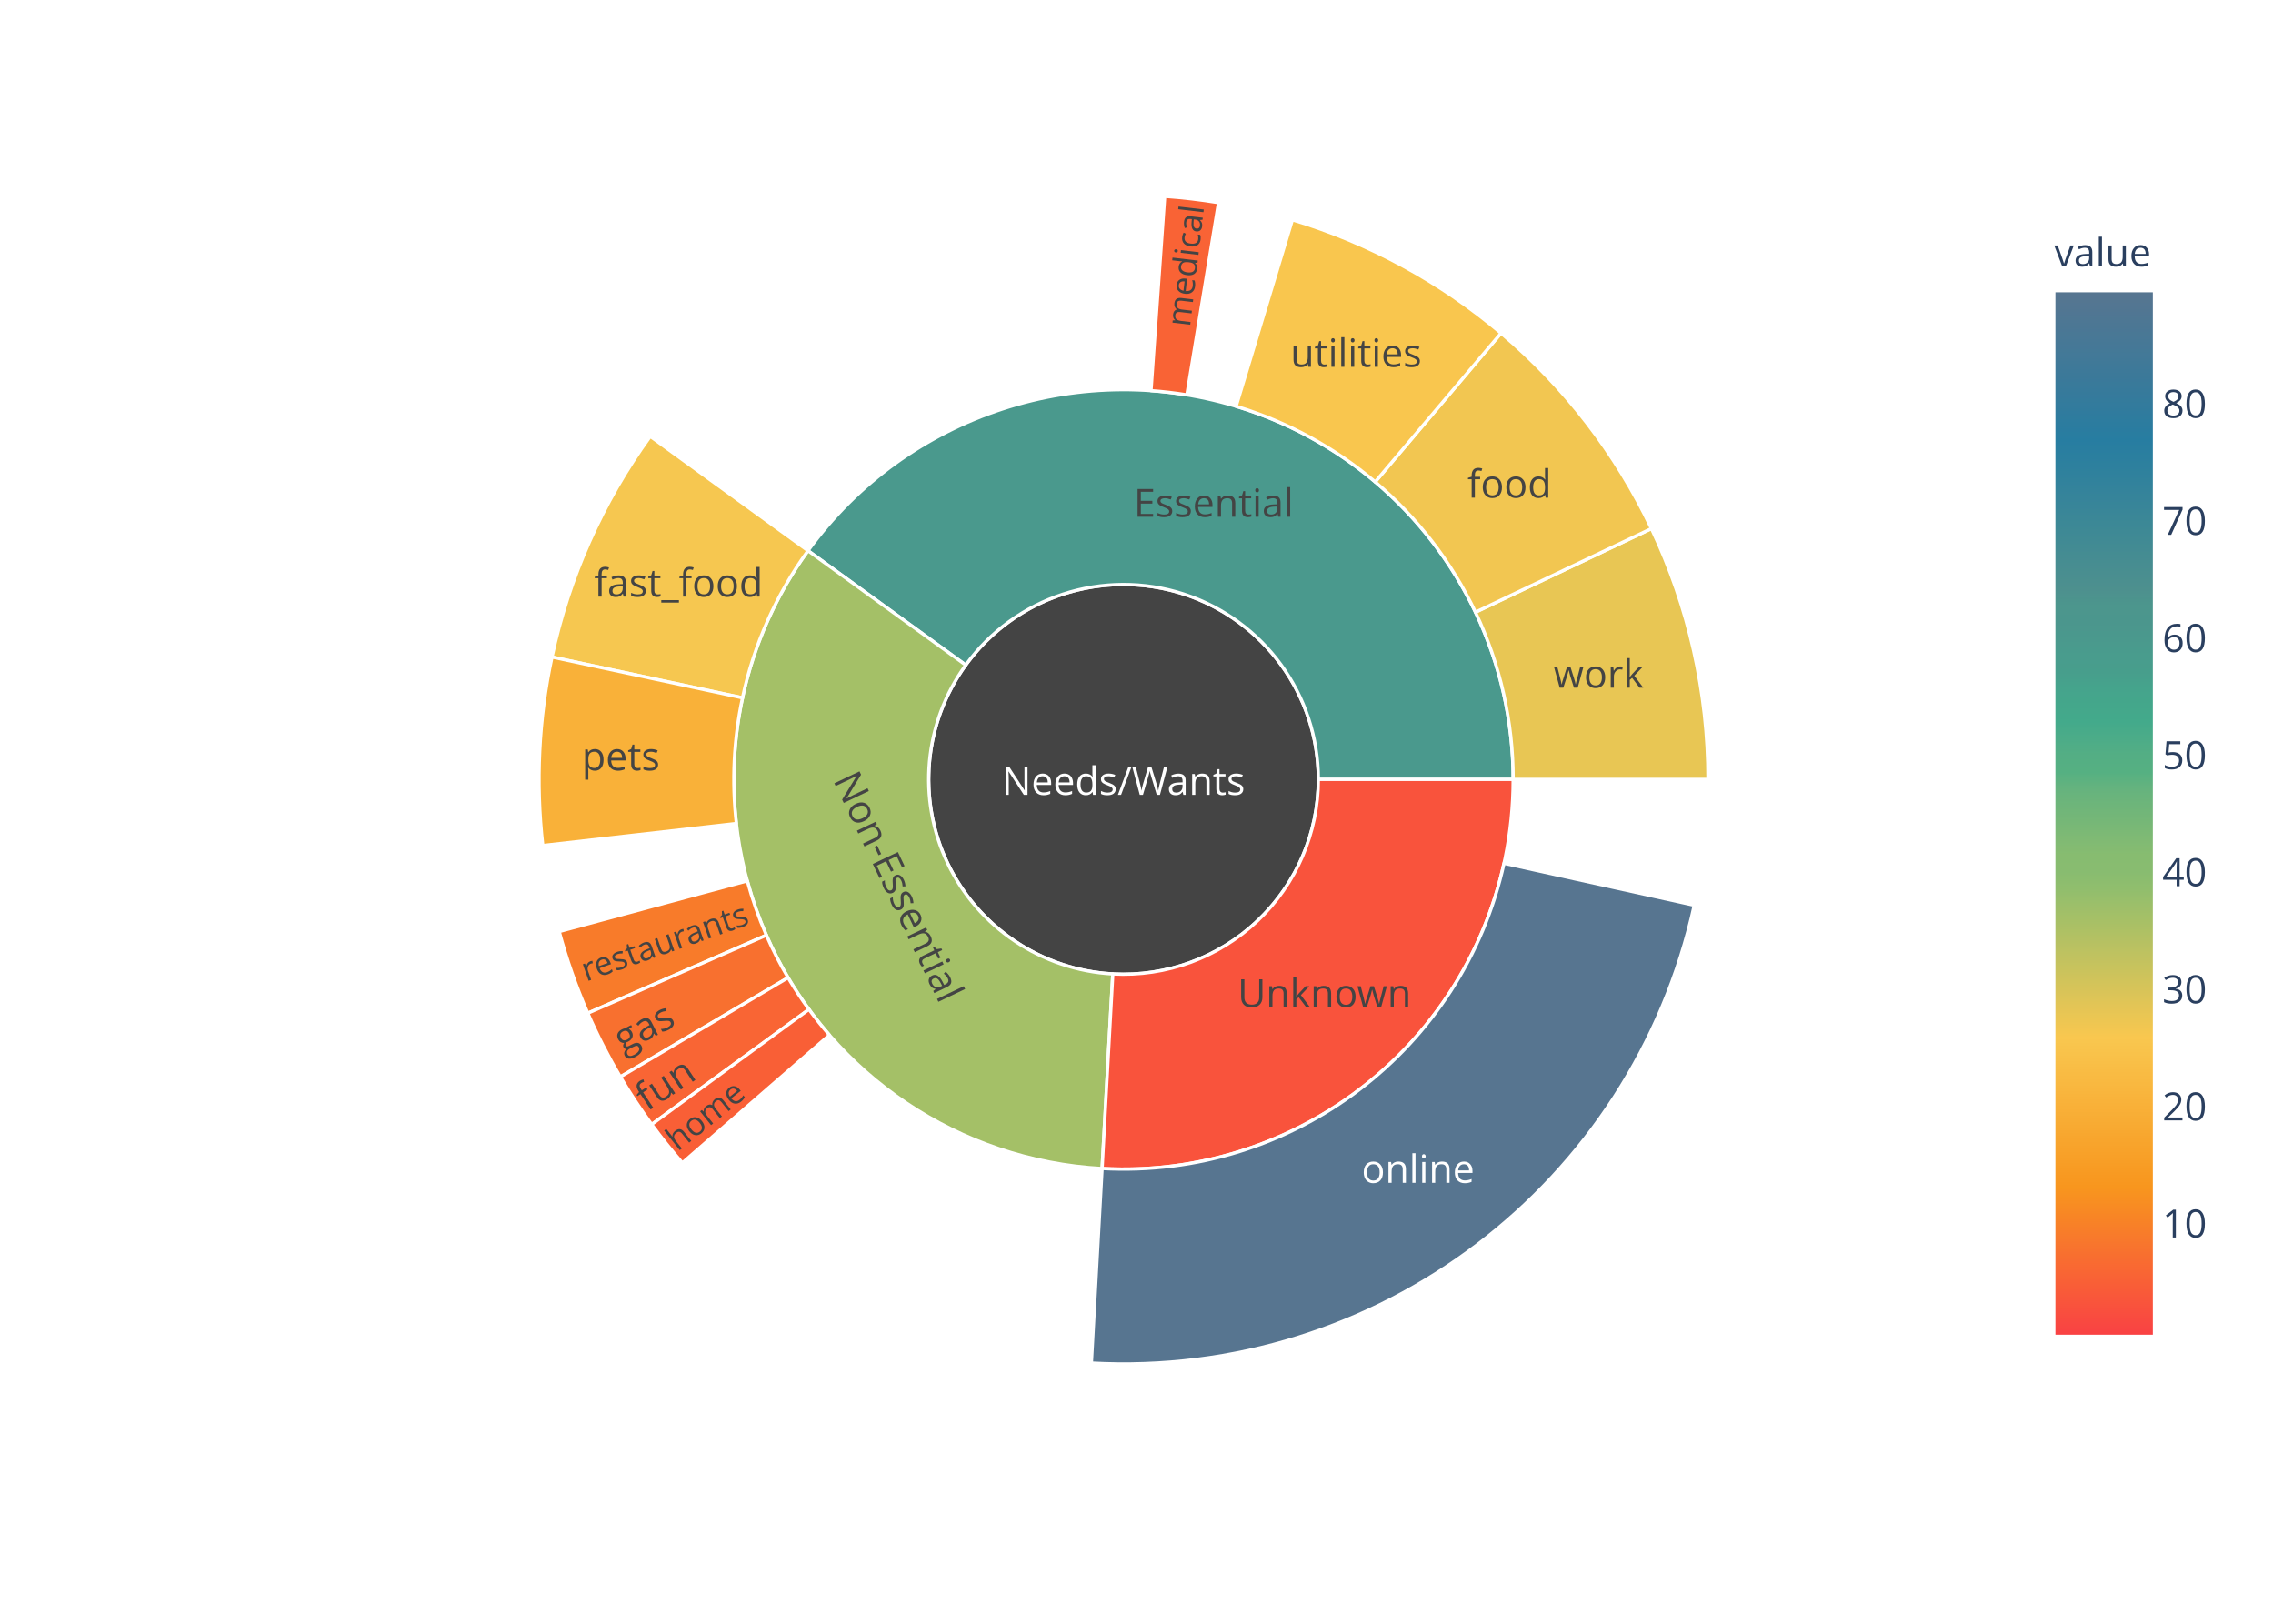
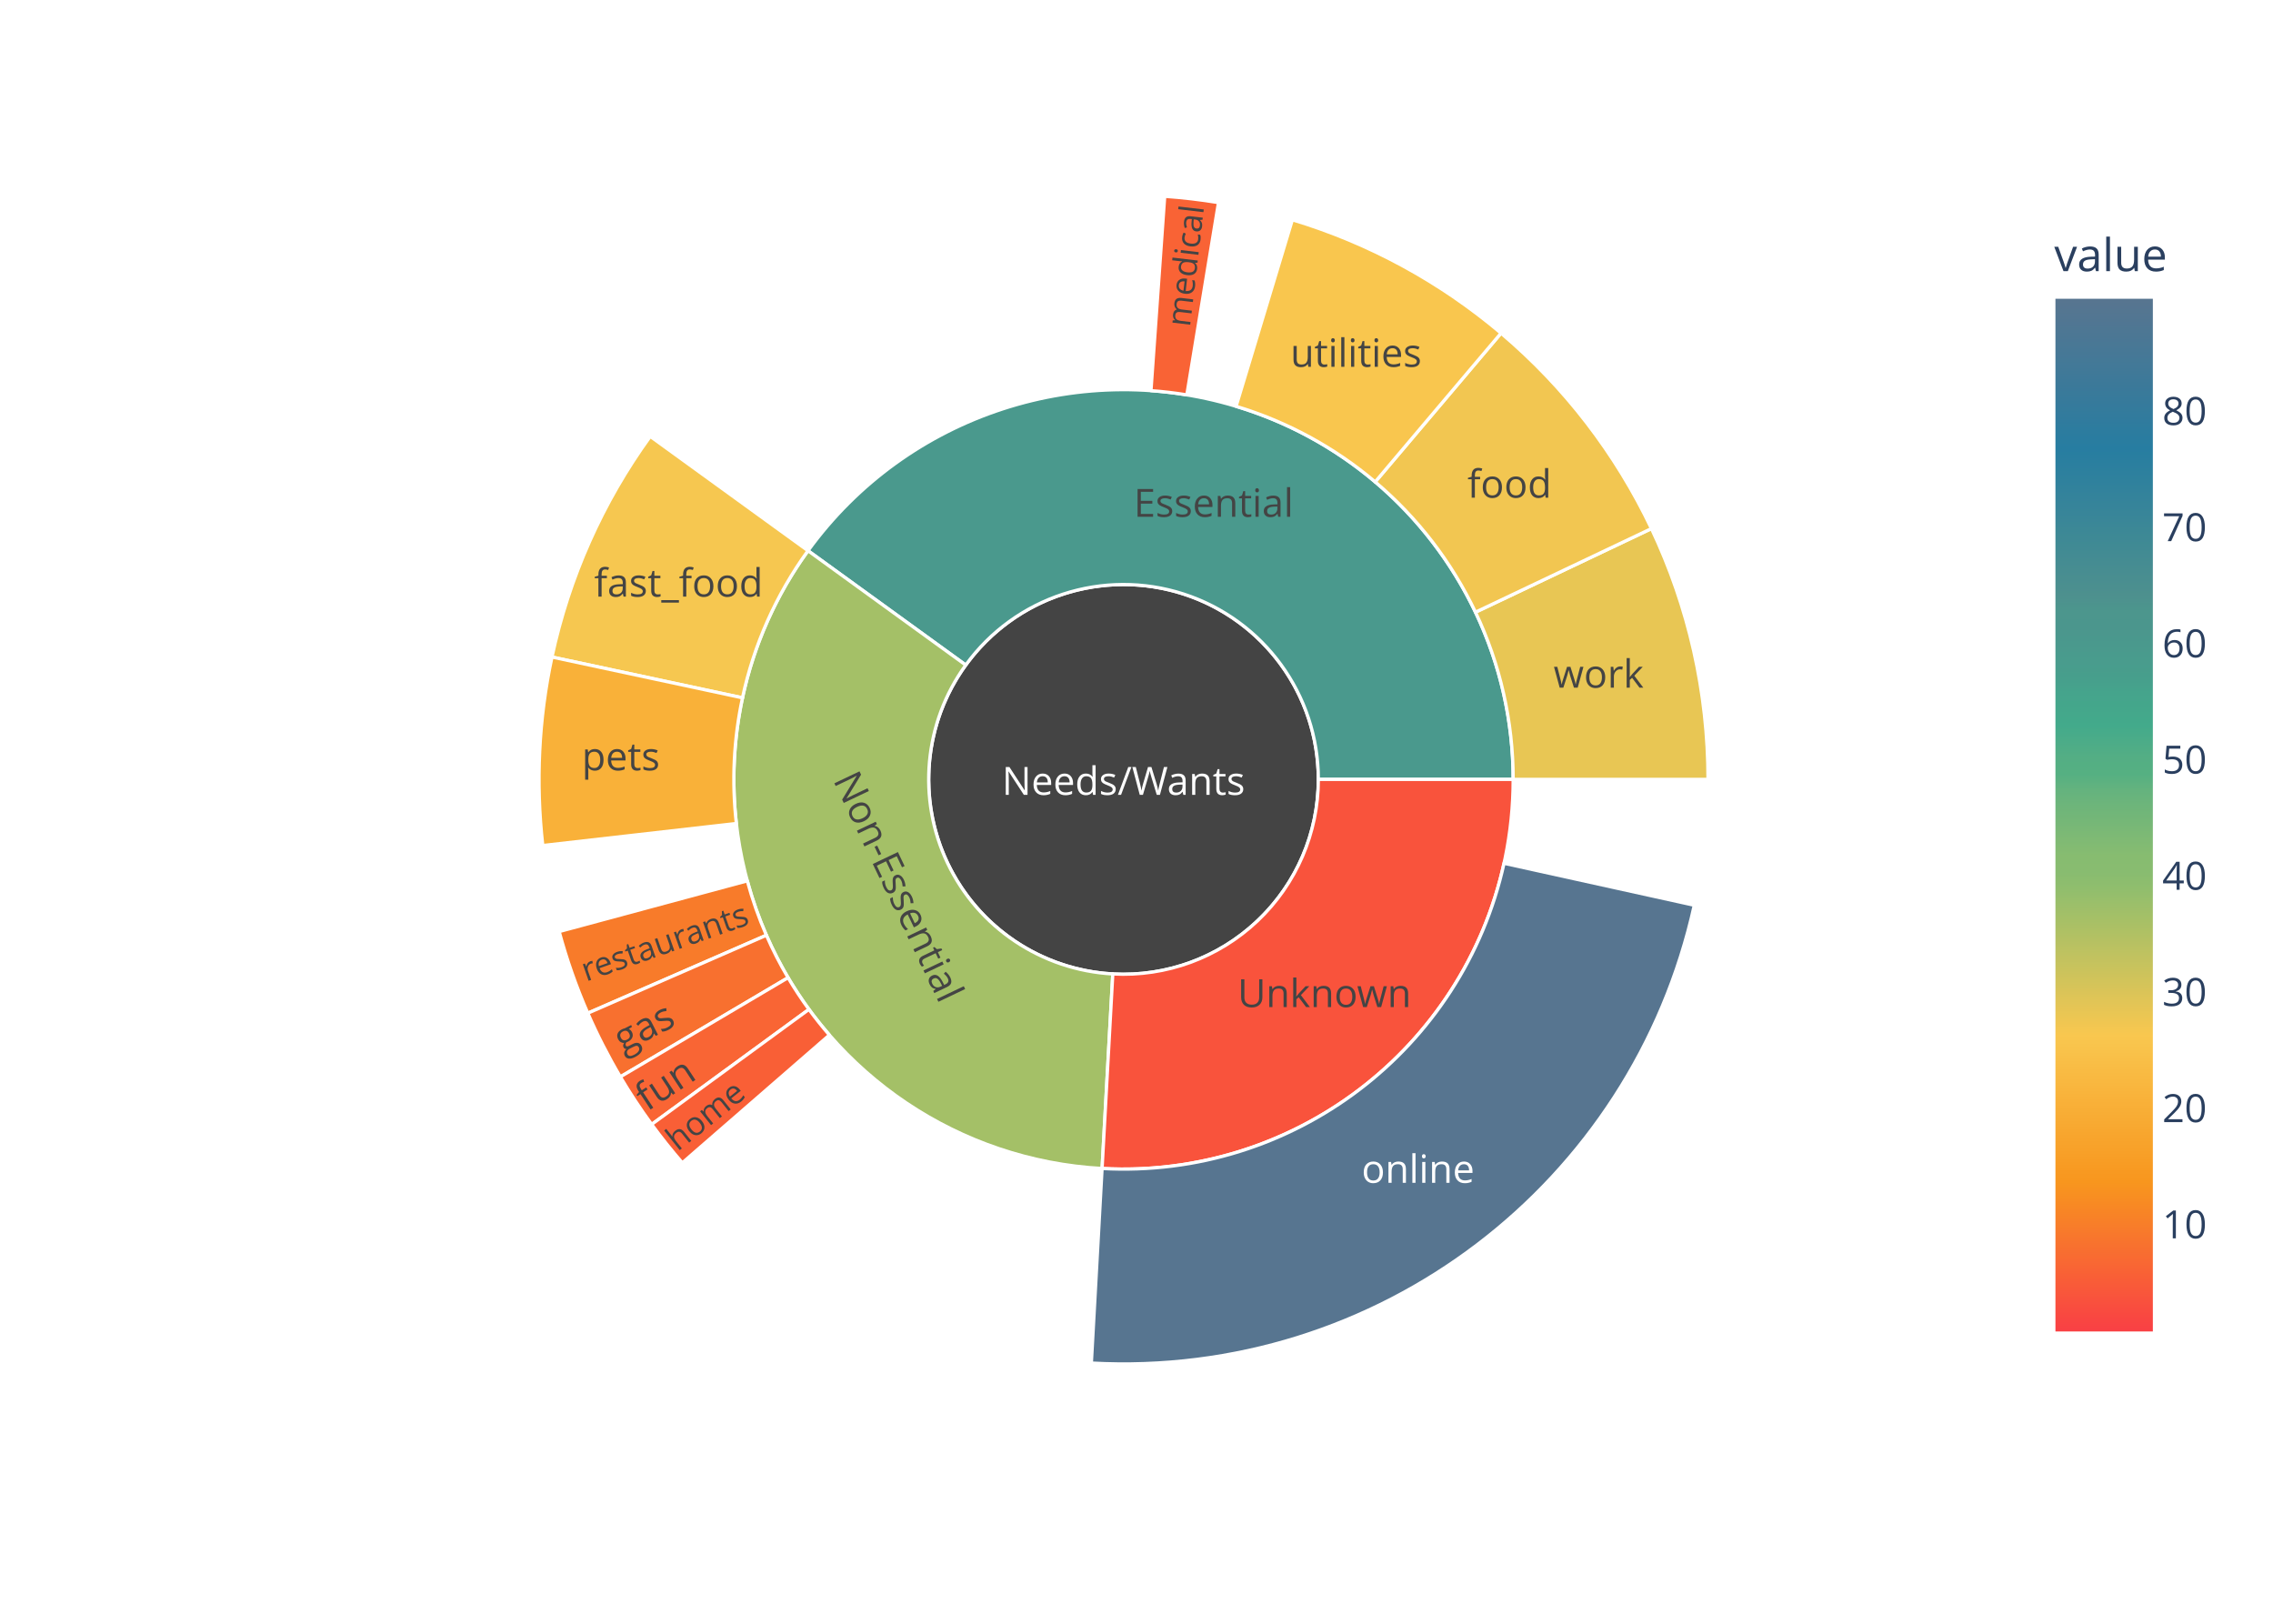
<svg xmlns="http://www.w3.org/2000/svg" class="main-svg" width="700" height="500" style="" viewBox="0 0 700 500">
  <rect x="0" y="0" width="700" height="500" style="fill: rgb(255, 255, 255); fill-opacity: 1;" />
-   <defs id="defs-eb5e99">
+   <defs id="defs-359fc1">
    <g class="clips" />
    <g class="gradients">
-       <linearGradient x1="0" x2="0" y1="1" y2="0" id="geb5e99-cbcoloraxis">
+       <linearGradient x1="0" x2="0" y1="1" y2="0" id="g359fc1-cbcoloraxis">
        <stop offset="0%" stop-color="rgb(249, 65, 68)" stop-opacity="1" />
        <stop offset="1.587%" stop-color="rgb(249, 74, 64)" stop-opacity="1" />
        <stop offset="3.175%" stop-color="rgb(249, 84, 60)" stop-opacity="1" />
        <stop offset="4.762%" stop-color="rgb(249, 93, 55)" stop-opacity="1" />
        <stop offset="6.349%" stop-color="rgb(249, 103, 51)" stop-opacity="1" />
        <stop offset="7.937%" stop-color="rgb(248, 112, 47)" stop-opacity="1" />
        <stop offset="9.524%" stop-color="rgb(248, 122, 43)" stop-opacity="1" />
        <stop offset="11.111%" stop-color="rgb(248, 131, 38)" stop-opacity="1" />
        <stop offset="12.698%" stop-color="rgb(248, 141, 34)" stop-opacity="1" />
        <stop offset="14.286%" stop-color="rgb(248, 150, 30)" stop-opacity="1" />
        <stop offset="15.873%" stop-color="rgb(248, 155, 35)" stop-opacity="1" />
        <stop offset="17.46%" stop-color="rgb(248, 161, 41)" stop-opacity="1" />
        <stop offset="19.048%" stop-color="rgb(248, 166, 46)" stop-opacity="1" />
        <stop offset="20.635%" stop-color="rgb(248, 172, 52)" stop-opacity="1" />
        <stop offset="22.222%" stop-color="rgb(249, 177, 57)" stop-opacity="1" />
        <stop offset="23.81%" stop-color="rgb(249, 183, 63)" stop-opacity="1" />
        <stop offset="25.397%" stop-color="rgb(249, 188, 68)" stop-opacity="1" />
        <stop offset="26.984%" stop-color="rgb(249, 194, 74)" stop-opacity="1" />
        <stop offset="28.571%" stop-color="rgb(249, 199, 79)" stop-opacity="1" />
        <stop offset="30.159%" stop-color="rgb(237, 198, 82)" stop-opacity="1" />
        <stop offset="31.746%" stop-color="rgb(226, 197, 86)" stop-opacity="1" />
        <stop offset="33.333%" stop-color="rgb(214, 196, 89)" stop-opacity="1" />
        <stop offset="34.921%" stop-color="rgb(202, 195, 92)" stop-opacity="1" />
        <stop offset="36.508%" stop-color="rgb(191, 194, 96)" stop-opacity="1" />
        <stop offset="38.095%" stop-color="rgb(179, 193, 99)" stop-opacity="1" />
        <stop offset="39.683%" stop-color="rgb(167, 192, 102)" stop-opacity="1" />
        <stop offset="41.27%" stop-color="rgb(156, 191, 106)" stop-opacity="1" />
        <stop offset="42.857%" stop-color="rgb(144, 190, 109)" stop-opacity="1" />
        <stop offset="44.444%" stop-color="rgb(136, 188, 112)" stop-opacity="1" />
        <stop offset="46.032%" stop-color="rgb(135, 188, 112)" stop-opacity="1" />
        <stop offset="47.619%" stop-color="rgb(127, 186, 116)" stop-opacity="1" />
        <stop offset="49.206%" stop-color="rgb(118, 183, 119)" stop-opacity="1" />
        <stop offset="50.794%" stop-color="rgb(110, 181, 122)" stop-opacity="1" />
        <stop offset="52.381%" stop-color="rgb(101, 179, 126)" stop-opacity="1" />
        <stop offset="53.968%" stop-color="rgb(85, 176, 130)" stop-opacity="1" />
        <stop offset="55.556%" stop-color="rgb(84, 174, 132)" stop-opacity="1" />
        <stop offset="57.143%" stop-color="rgb(76, 172, 136)" stop-opacity="1" />
        <stop offset="58.73%" stop-color="rgb(67, 170, 139)" stop-opacity="1" />
        <stop offset="60.317%" stop-color="rgb(68, 167, 139)" stop-opacity="1" />
        <stop offset="61.905%" stop-color="rgb(69, 164, 140)" stop-opacity="1" />
        <stop offset="63.492%" stop-color="rgb(71, 158, 140)" stop-opacity="1" />
        <stop offset="65.079%" stop-color="rgb(73, 156, 141)" stop-opacity="1" />
        <stop offset="66.667%" stop-color="rgb(74, 153, 141)" stop-opacity="1" />
        <stop offset="68.254%" stop-color="rgb(75, 150, 141)" stop-opacity="1" />
        <stop offset="69.841%" stop-color="rgb(76, 150, 141)" stop-opacity="1" />
        <stop offset="71.429%" stop-color="rgb(77, 144, 142)" stop-opacity="1" />
        <stop offset="73.016%" stop-color="rgb(73, 142, 144)" stop-opacity="1" />
        <stop offset="74.603%" stop-color="rgb(69, 140, 146)" stop-opacity="1" />
        <stop offset="76.19%" stop-color="rgb(64, 138, 148)" stop-opacity="1" />
        <stop offset="77.778%" stop-color="rgb(60, 136, 150)" stop-opacity="1" />
        <stop offset="79.365%" stop-color="rgb(56, 133, 153)" stop-opacity="1" />
        <stop offset="80.952%" stop-color="rgb(52, 131, 155)" stop-opacity="1" />
        <stop offset="82.54%" stop-color="rgb(47, 129, 157)" stop-opacity="1" />
        <stop offset="84.127%" stop-color="rgb(43, 127, 159)" stop-opacity="1" />
        <stop offset="85.714%" stop-color="rgb(39, 125, 161)" stop-opacity="1" />
        <stop offset="87.302%" stop-color="rgb(44, 124, 159)" stop-opacity="1" />
        <stop offset="88.889%" stop-color="rgb(50, 123, 157)" stop-opacity="1" />
        <stop offset="90.476%" stop-color="rgb(55, 122, 155)" stop-opacity="1" />
        <stop offset="92.063%" stop-color="rgb(60, 121, 153)" stop-opacity="1" />
        <stop offset="93.651%" stop-color="rgb(66, 121, 152)" stop-opacity="1" />
        <stop offset="95.238%" stop-color="rgb(71, 120, 150)" stop-opacity="1" />
        <stop offset="96.825%" stop-color="rgb(76, 119, 148)" stop-opacity="1" />
        <stop offset="98.413%" stop-color="rgb(82, 118, 146)" stop-opacity="1" />
        <stop offset="100%" stop-color="rgb(87, 117, 144)" stop-opacity="1" />
      </linearGradient>
    </g>
+     <g class="patterns" />
  </defs>
  <g class="bglayer" />
  <g class="layer-below">
    <g class="imagelayer" />
    <g class="shapelayer" />
  </g>
  <g class="cartesianlayer" />
  <g class="polarlayer" />
+   <g class="smithlayer" />
  <g class="ternarylayer" />
  <g class="geolayer" />
  <g class="funnelarealayer" />
  <g class="pielayer" />
+   <g class="iciclelayer" />
  <g class="treemaplayer" />
  <g class="sunburstlayer">
    <g class="trace sunburst" stroke-linejoin="round" style="opacity: 1;">
      <g class="slice">
        <path class="surface" d="M346,240A0,0 0,1,0 346,240A0,0 0,1,0 346,240ZM406,240A60,60 0,1,1 286,240A60,60 0,1,1 406,240Z" style="pointer-events: all; stroke-width: 1; fill: rgb(68, 68, 68); fill-opacity: 1; stroke: rgb(255, 255, 255); stroke-opacity: 1;" />
        <g class="slicetext">
          <text data-notex="1" class="slicetext" text-anchor="middle" x="0" y="0" style="font-family: 'Open Sans', verdana, arial, sans-serif; font-size: 12px; fill: rgb(255, 255, 255); fill-opacity: 1; white-space: pre;" transform="translate(346,244.75)">Needs/Wants</text>
        </g>
      </g>
      <g class="slice cursor-pointer">
        <path class="surface" d="M406,240L466,240A120,120 0,0,0 248.834,169.582L297.417,204.791A60,60 0,0,1 406,240Z" style="pointer-events: all; stroke-width: 1; fill: rgb(74, 153, 141); fill-opacity: 1; stroke: rgb(255, 255, 255); stroke-opacity: 1;" />
        <g class="slicetext">
          <text data-notex="1" class="slicetext" text-anchor="middle" x="0" y="0" style="font-family: 'Open Sans', verdana, arial, sans-serif; font-size: 12px; fill: rgb(68, 68, 68); fill-opacity: 1; white-space: pre;" transform="translate(373.7604,159.1383)">Essential</text>
        </g>
      </g>
      <g class="slice cursor-pointer">
        <path class="surface" d="M297.417,204.791L248.834,169.582A120,120 0,0,0 339.401,359.818L342.7,299.909A60,60 0,0,1 297.417,204.791Z" style="pointer-events: all; stroke-width: 1; fill: rgb(164, 192, 103); fill-opacity: 1; stroke: rgb(255, 255, 255); stroke-opacity: 1;" />
        <g class="slicetext">
          <text data-notex="1" class="slicetext" text-anchor="middle" x="0" y="0" style="font-family: 'Open Sans', verdana, arial, sans-serif; font-size: 12px; fill: rgb(68, 68, 68); fill-opacity: 1; white-space: pre;" transform="translate(272.9445,274.78)rotate(64.542)">Non-Essential</text>
        </g>
      </g>
      <g class="slice cursor-pointer">
        <path class="surface" d="M342.7,299.909L339.401,359.818A120,120 0,0,0 466,240L406,240A60,60 0,0,1 342.7,299.909Z" style="pointer-events: all; stroke-width: 1; fill: rgb(249, 83, 60); fill-opacity: 1; stroke: rgb(255, 255, 255); stroke-opacity: 1;" />
        <g class="slicetext">
          <text data-notex="1" class="slicetext" text-anchor="middle" x="0" y="0" style="font-family: 'Open Sans', verdana, arial, sans-serif; font-size: 12px; fill: rgb(68, 68, 68); fill-opacity: 1; white-space: pre;" transform="translate(407.865,310.1161)">Unknown</text>
        </g>
      </g>
      <g class="slice">
        <path class="surface" d="M466,240L526,240A180,180 0,0,0 508.589,162.769L454.393,188.512A120,120 0,0,1 466,240Z" style="pointer-events: all; stroke-width: 1; fill: rgb(232, 198, 84); fill-opacity: 1; stroke: rgb(255, 255, 255); stroke-opacity: 1; opacity: 1;" />
        <g class="slicetext">
          <text data-notex="1" class="slicetext" text-anchor="middle" x="0" y="0" style="font-family: 'Open Sans', verdana, arial, sans-serif; font-size: 12px; fill: rgb(68, 68, 68); fill-opacity: 1; white-space: pre;" transform="translate(492.3278,211.7627)">work</text>
        </g>
      </g>
      <g class="slice">
        <path class="surface" d="M454.393,188.512L508.589,162.769A180,180 0,0,0 462.264,102.586L423.509,148.391A120,120 0,0,1 454.393,188.512Z" style="pointer-events: all; stroke-width: 1; fill: rgb(242, 198, 81); fill-opacity: 1; stroke: rgb(255, 255, 255); stroke-opacity: 1; opacity: 1;" />
        <g class="slicetext">
          <text data-notex="1" class="slicetext" text-anchor="middle" x="0" y="0" style="font-family: 'Open Sans', verdana, arial, sans-serif; font-size: 12px; fill: rgb(68, 68, 68); fill-opacity: 1; white-space: pre;" transform="translate(464.8642,153.2552)">food</text>
        </g>
      </g>
      <g class="slice">
        <path class="surface" d="M423.509,148.391L462.264,102.586A180,180 0,0,0 398.004,67.676L380.669,125.117A120,120 0,0,1 423.509,148.391Z" style="pointer-events: all; stroke-width: 1; fill: rgb(249, 198, 78); fill-opacity: 1; stroke: rgb(255, 255, 255); stroke-opacity: 1; opacity: 1;" />
        <g class="slicetext">
          <text data-notex="1" class="slicetext" text-anchor="middle" x="0" y="0" style="font-family: 'Open Sans', verdana, arial, sans-serif; font-size: 12px; fill: rgb(68, 68, 68); fill-opacity: 1; white-space: pre;" transform="translate(417.6047,112.9442)">utilities</text>
        </g>
      </g>
      <g class="slice">
        <path class="surface" d="M365.5,121.595L375.25,62.392A180,180 0,0,0 358.688,60.448L354.458,120.298A120,120 0,0,1 365.5,121.595Z" style="pointer-events: all; stroke-width: 1; fill: rgb(249, 99, 53); fill-opacity: 1; stroke: rgb(255, 255, 255); stroke-opacity: 1; opacity: 1;" />
        <g class="slicetext">
          <text data-notex="1" class="slicetext" text-anchor="middle" x="0" y="0" style="font-family: 'Open Sans', verdana, arial, sans-serif; font-size: 12px; fill: rgb(68, 68, 68); fill-opacity: 1; white-space: pre;" transform="translate(368.627,82.24274)scale(0.8579325)rotate(-83.30299)">medical</text>
        </g>
      </g>
      <g class="slice">
        <path class="surface" d="M248.834,169.582L200.251,134.373A180,180 0,0,0 169.988,202.321L228.659,214.881A120,120 0,0,1 248.834,169.582Z" style="pointer-events: all; stroke-width: 1; fill: rgb(246, 199, 80); fill-opacity: 1; stroke: rgb(255, 255, 255); stroke-opacity: 1; opacity: 1;" />
        <g class="slicetext">
          <text data-notex="1" class="slicetext" text-anchor="middle" x="0" y="0" style="font-family: 'Open Sans', verdana, arial, sans-serif; font-size: 12px; fill: rgb(68, 68, 68); fill-opacity: 1; white-space: pre;" transform="translate(208.9759,183.7221)">fast_food</text>
        </g>
      </g>
      <g class="slice">
        <path class="surface" d="M228.659,214.881L169.988,202.321A180,180 0,0,0 167.156,260.364L226.77,253.576A120,120 0,0,1 228.659,214.881Z" style="pointer-events: all; stroke-width: 1; fill: rgb(249, 177, 57); fill-opacity: 1; stroke: rgb(255, 255, 255); stroke-opacity: 1; opacity: 1;" />
        <g class="slicetext">
          <text data-notex="1" class="slicetext" text-anchor="middle" x="0" y="0" style="font-family: 'Open Sans', verdana, arial, sans-serif; font-size: 12px; fill: rgb(68, 68, 68); fill-opacity: 1; white-space: pre;" transform="translate(191.2019,237.1966)">pets</text>
        </g>
      </g>
      <g class="slice">
        <path class="surface" d="M230.137,271.237L172.205,286.856A180,180 0,0,0 181.022,311.988L236.015,287.992A120,120 0,0,1 230.137,271.237Z" style="pointer-events: all; stroke-width: 1; fill: rgb(248, 123, 42); fill-opacity: 1; stroke: rgb(255, 255, 255); stroke-opacity: 1; opacity: 1;" />
        <g class="slicetext">
          <text data-notex="1" class="slicetext" text-anchor="middle" x="0" y="0" style="font-family: 'Open Sans', verdana, arial, sans-serif; font-size: 12px; fill: rgb(68, 68, 68); fill-opacity: 1; white-space: pre;" transform="translate(205.8287,293.3985)scale(0.8394175)rotate(-19.33121)">restaurants</text>
        </g>
      </g>
      <g class="slice">
        <path class="surface" d="M236.015,287.992L181.022,311.988A180,180 0,0,0 191.045,331.591L242.697,301.061A120,120 0,0,1 236.015,287.992Z" style="pointer-events: all; stroke-width: 1; fill: rgb(248, 112, 47); fill-opacity: 1; stroke: rgb(255, 255, 255); stroke-opacity: 1; opacity: 1;" />
        <g class="slicetext">
          <text data-notex="1" class="slicetext" text-anchor="middle" x="0" y="0" style="font-family: 'Open Sans', verdana, arial, sans-serif; font-size: 12px; fill: rgb(68, 68, 68); fill-opacity: 1; white-space: pre;" transform="translate(200.1438,319.9097)rotate(-27.08021)">gas</text>
        </g>
      </g>
      <g class="slice">
        <path class="surface" d="M242.697,301.061L191.045,331.591A180,180 0,0,0 200.691,346.232L249.127,310.822A120,120 0,0,1 242.697,301.061Z" style="pointer-events: all; stroke-width: 1; fill: rgb(249, 101, 52); fill-opacity: 1; stroke: rgb(255, 255, 255); stroke-opacity: 1; opacity: 1;" />
        <g class="slicetext">
          <text data-notex="1" class="slicetext" text-anchor="middle" x="0" y="0" style="font-family: 'Open Sans', verdana, arial, sans-serif; font-size: 12px; fill: rgb(68, 68, 68); fill-opacity: 1; white-space: pre;" transform="translate(207.1113,337.1924)rotate(-33.37814)">fun</text>
        </g>
      </g>
      <g class="slice">
        <path class="surface" d="M249.127,310.822L200.691,346.232A180,180 0,0,0 210.136,358.072L255.424,318.715A120,120 0,0,1 249.127,310.822Z" style="pointer-events: all; stroke-width: 1; fill: rgb(249, 95, 54); fill-opacity: 1; stroke: rgb(255, 255, 255); stroke-opacity: 1; opacity: 1;" />
        <g class="slicetext">
          <text data-notex="1" class="slicetext" text-anchor="middle" x="0" y="0" style="font-family: 'Open Sans', verdana, arial, sans-serif; font-size: 12px; fill: rgb(68, 68, 68); fill-opacity: 1; white-space: pre;" transform="translate(219.3925,346.1324)scale(0.8445576)rotate(-38.58097)">home</text>
        </g>
      </g>
      <g class="slice">
        <path class="surface" d="M339.401,359.818L336.101,419.728A180,180 0,0,0 521.779,278.754L463.186,265.836A120,120 0,0,1 339.401,359.818Z" style="pointer-events: all; stroke-width: 1; fill: rgb(87, 117, 144); fill-opacity: 1; stroke: rgb(255, 255, 255); stroke-opacity: 1; opacity: 1;" />
        <g class="slicetext">
          <text data-notex="1" class="slicetext" text-anchor="middle" x="0" y="0" style="font-family: 'Open Sans', verdana, arial, sans-serif; font-size: 12px; fill: rgb(255, 255, 255); fill-opacity: 1; white-space: pre;" transform="translate(436.7047,364.2182)">online</text>
        </g>
      </g>
    </g>
  </g>
  <g class="glimages" />
-   <defs id="topdefs-eb5e99">
+   <defs id="topdefs-359fc1">
    <g class="clips" />
  </defs>
  <g class="layer-above">
    <g class="imagelayer" />
    <g class="shapelayer" />
  </g>
  <g class="infolayer">
    <g class="cbcoloraxis colorbar" transform="translate(80,60)">
      <rect class="cbbg" x="543" y="0" width="65.281" height="360" style="fill: rgb(0, 0, 0); fill-opacity: 0; stroke: rgb(68, 68, 68); stroke-opacity: 1; stroke-width: 0;" />
-       <g class="cbfills" transform="translate(0,30)">
-         <rect class="cbfill" x="553" width="30" y="0" height="321" style="fill: url('#geb5e99-cbcoloraxis');" />
-       </g>
-       <g class="cblines" transform="translate(0,30)" />
+       <g class="cbfills" transform="translate(0,32)">
+         <rect class="cbfill gradient_filled" x="553" y="0" width="30" height="318" style="fill: url('#g359fc1-cbcoloraxis');" />
+       </g>
+       <g class="cblines" transform="translate(0,32)" />
      <g class="cbaxis crisp" transform="translate(0,-60)">
        <g class="ycbcoloraxistick">
-           <text text-anchor="start" x="585.9" y="4.2" transform="translate(0,376.86)" style="font-family: 'Open Sans', verdana, arial, sans-serif; font-size: 12px; fill: rgb(42, 63, 95); fill-opacity: 1; white-space: pre;">10</text>
-         </g>
-         <g class="ycbcoloraxistick">
-           <text text-anchor="start" x="585.9" y="4.2" transform="translate(0,340.8)" style="font-family: 'Open Sans', verdana, arial, sans-serif; font-size: 12px; fill: rgb(42, 63, 95); fill-opacity: 1; white-space: pre;">20</text>
-         </g>
-         <g class="ycbcoloraxistick">
-           <text text-anchor="start" x="585.9" y="4.2" transform="translate(0,304.74)" style="font-family: 'Open Sans', verdana, arial, sans-serif; font-size: 12px; fill: rgb(42, 63, 95); fill-opacity: 1; white-space: pre;">30</text>
-         </g>
-         <g class="ycbcoloraxistick">
-           <text text-anchor="start" x="585.9" y="4.2" transform="translate(0,268.68)" style="font-family: 'Open Sans', verdana, arial, sans-serif; font-size: 12px; fill: rgb(42, 63, 95); fill-opacity: 1; white-space: pre;">40</text>
-         </g>
-         <g class="ycbcoloraxistick">
-           <text text-anchor="start" x="585.9" y="4.2" transform="translate(0,232.62)" style="font-family: 'Open Sans', verdana, arial, sans-serif; font-size: 12px; fill: rgb(42, 63, 95); fill-opacity: 1; white-space: pre;">50</text>
-         </g>
-         <g class="ycbcoloraxistick">
-           <text text-anchor="start" x="585.9" y="4.2" transform="translate(0,196.56)" style="font-family: 'Open Sans', verdana, arial, sans-serif; font-size: 12px; fill: rgb(42, 63, 95); fill-opacity: 1; white-space: pre;">60</text>
-         </g>
-         <g class="ycbcoloraxistick">
-           <text text-anchor="start" x="585.9" y="4.2" transform="translate(0,160.5)" style="font-family: 'Open Sans', verdana, arial, sans-serif; font-size: 12px; fill: rgb(42, 63, 95); fill-opacity: 1; white-space: pre;">70</text>
-         </g>
-         <g class="ycbcoloraxistick">
-           <text text-anchor="start" x="585.9" y="4.2" transform="translate(0,124.44)" style="font-family: 'Open Sans', verdana, arial, sans-serif; font-size: 12px; fill: rgb(42, 63, 95); fill-opacity: 1; white-space: pre;">80</text>
+           <text text-anchor="start" x="585.9" y="4.2" transform="translate(0,377.12)" style="font-family: 'Open Sans', verdana, arial, sans-serif; font-size: 12px; fill: rgb(42, 63, 95); fill-opacity: 1; white-space: pre; opacity: 1;">10</text>
+         </g>
+         <g class="ycbcoloraxistick">
+           <text text-anchor="start" x="585.9" y="4.2" style="font-family: 'Open Sans', verdana, arial, sans-serif; font-size: 12px; fill: rgb(42, 63, 95); fill-opacity: 1; white-space: pre; opacity: 1;" transform="translate(0,341.34)">20</text>
+         </g>
+         <g class="ycbcoloraxistick">
+           <text text-anchor="start" x="585.9" y="4.2" style="font-family: 'Open Sans', verdana, arial, sans-serif; font-size: 12px; fill: rgb(42, 63, 95); fill-opacity: 1; white-space: pre; opacity: 1;" transform="translate(0,305.56)">30</text>
+         </g>
+         <g class="ycbcoloraxistick">
+           <text text-anchor="start" x="585.9" y="4.2" style="font-family: 'Open Sans', verdana, arial, sans-serif; font-size: 12px; fill: rgb(42, 63, 95); fill-opacity: 1; white-space: pre; opacity: 1;" transform="translate(0,269.78)">40</text>
+         </g>
+         <g class="ycbcoloraxistick">
+           <text text-anchor="start" x="585.9" y="4.2" style="font-family: 'Open Sans', verdana, arial, sans-serif; font-size: 12px; fill: rgb(42, 63, 95); fill-opacity: 1; white-space: pre; opacity: 1;" transform="translate(0,234)">50</text>
+         </g>
+         <g class="ycbcoloraxistick">
+           <text text-anchor="start" x="585.9" y="4.2" style="font-family: 'Open Sans', verdana, arial, sans-serif; font-size: 12px; fill: rgb(42, 63, 95); fill-opacity: 1; white-space: pre; opacity: 1;" transform="translate(0,198.22)">60</text>
+         </g>
+         <g class="ycbcoloraxistick">
+           <text text-anchor="start" x="585.9" y="4.2" style="font-family: 'Open Sans', verdana, arial, sans-serif; font-size: 12px; fill: rgb(42, 63, 95); fill-opacity: 1; white-space: pre; opacity: 1;" transform="translate(0,162.44)">70</text>
+         </g>
+         <g class="ycbcoloraxistick">
+           <text text-anchor="start" x="585.9" y="4.2" style="font-family: 'Open Sans', verdana, arial, sans-serif; font-size: 12px; fill: rgb(42, 63, 95); fill-opacity: 1; white-space: pre; opacity: 1;" transform="translate(0,126.66)">80</text>
        </g>
      </g>
      <g class="cbtitleunshift" transform="translate(-80,-60)">
        <g class="cbtitle" transform="">
-           <text class="ycbcoloraxistitle" x="632.64" y="82" text-anchor="start" style="font-family: 'Open Sans', verdana, arial, sans-serif; font-size: 12px; fill: rgb(42, 63, 95); opacity: 1; font-weight: normal; white-space: pre;">value</text>
-         </g>
-       </g>
-       <rect class="cboutline" x="553" y="29.5" width="30" height="320.5" style="stroke: rgb(68, 68, 68); stroke-opacity: 1; fill: none; stroke-width: 0;" />
+           <text class="ycbcoloraxistitle" x="632.64" y="83.5" text-anchor="start" style="font-family: 'Open Sans', verdana, arial, sans-serif; font-size: 14px; fill: rgb(42, 63, 95); opacity: 1; font-weight: normal; white-space: pre;">value</text>
+         </g>
+       </g>
+       <rect class="cboutline" x="553" y="32" width="30" height="318" style="stroke: rgb(68, 68, 68); stroke-opacity: 1; fill: none; stroke-width: 0;" />
    </g>
    <g class="g-gtitle" />
  </g>
</svg>
